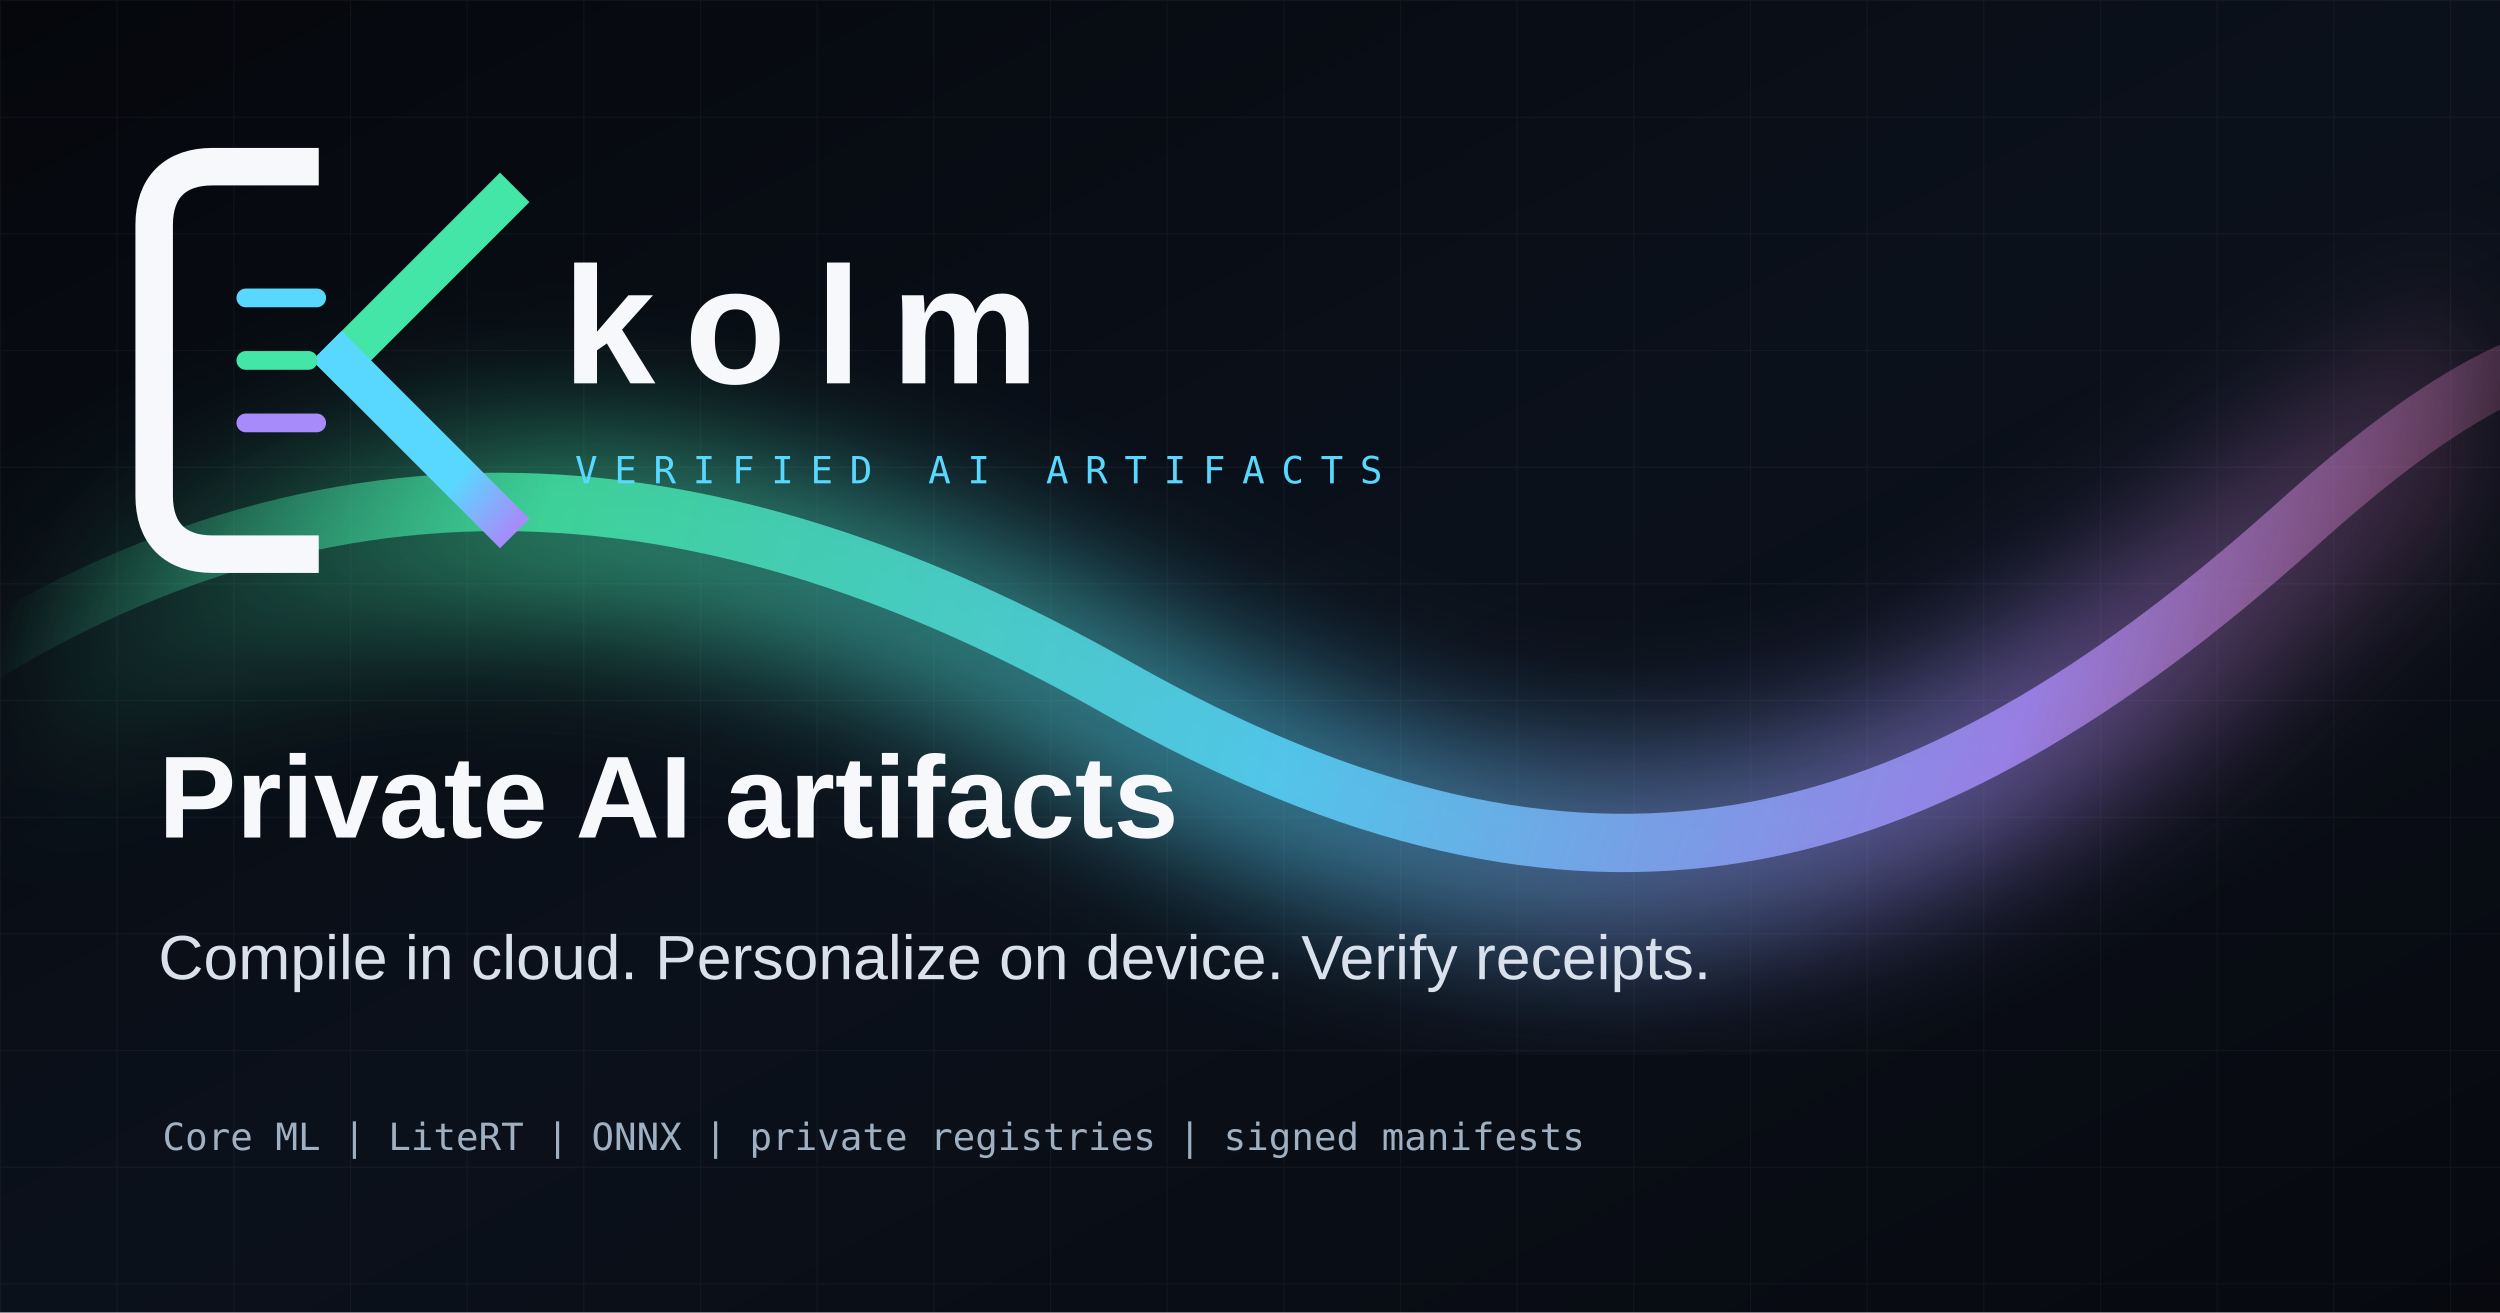
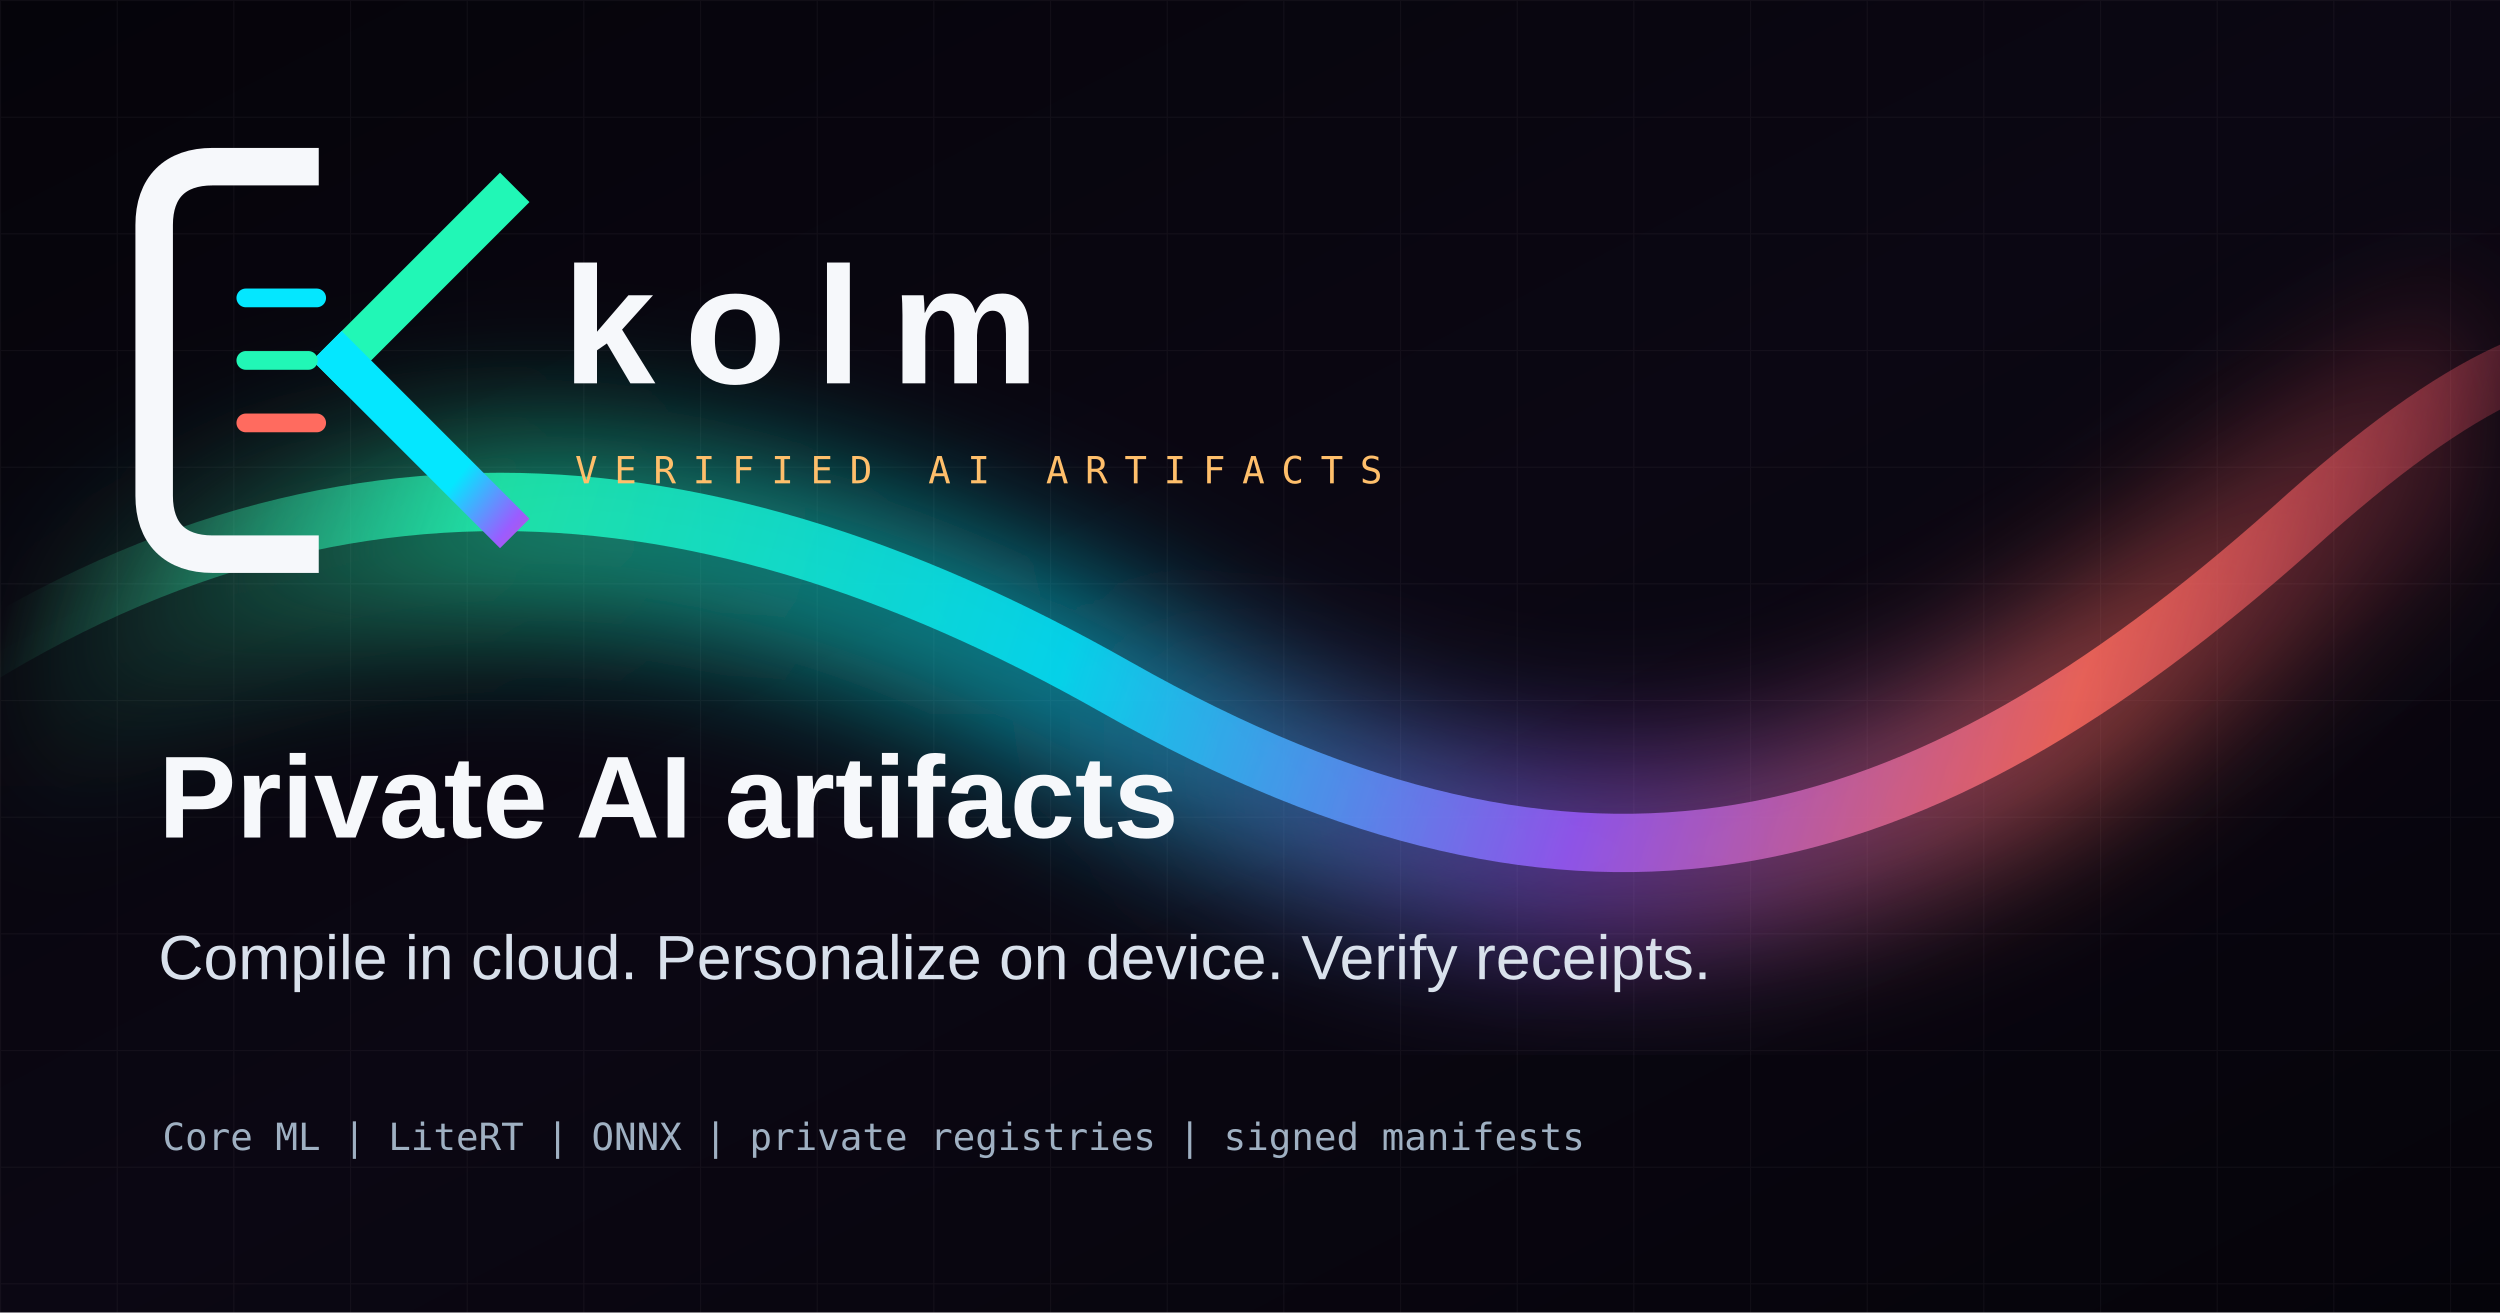
<svg xmlns="http://www.w3.org/2000/svg" viewBox="0 0 1200 630" role="img" aria-label="Kolm verified AI artifacts for regulated apps">
  <defs>
    <linearGradient id="bg" x1="0" y1="0" x2="1" y2="1">
-       <stop offset="0" stop-color="#05070c" />
-       <stop offset=".5" stop-color="#0b111b" />
-       <stop offset="1" stop-color="#07090f" />
+       <stop offset="0" stop-color="#05040a" />
+       <stop offset=".5" stop-color="#0b0713" />
+       <stop offset="1" stop-color="#05040a" />
    </linearGradient>
    <linearGradient id="ribbon" x1="40" y1="170" x2="1160" y2="520" gradientUnits="userSpaceOnUse">
      <stop offset="0" stop-color="#43e6a6" stop-opacity="0" />
-       <stop offset=".2" stop-color="#43e6a6" />
-       <stop offset=".52" stop-color="#59d8ff" />
-       <stop offset=".8" stop-color="#a78bfa" />
-       <stop offset="1" stop-color="#ff7aa5" stop-opacity="0" />
+       <stop offset=".18" stop-color="#21f7b6" />
+       <stop offset=".42" stop-color="#04e7ff" />
+       <stop offset=".64" stop-color="#9b5cff" />
+       <stop offset=".82" stop-color="#ff6b5f" />
+       <stop offset="1" stop-color="#ff4f73" stop-opacity="0" />
    </linearGradient>
    <linearGradient id="kA" x1="116" y1="126" x2="178" y2="174" gradientUnits="userSpaceOnUse">
-       <stop offset="0" stop-color="#43e6a6" />
-       <stop offset=".48" stop-color="#59d8ff" />
-       <stop offset="1" stop-color="#a78bfa" />
+       <stop offset="0" stop-color="#21f7b6" />
+       <stop offset=".42" stop-color="#04e7ff" />
+       <stop offset=".72" stop-color="#ffbf6b" />
+       <stop offset="1" stop-color="#ff6b5f" />
    </linearGradient>
    <linearGradient id="kB" x1="118" y1="184" x2="178" y2="232" gradientUnits="userSpaceOnUse">
-       <stop offset="0" stop-color="#59d8ff" />
-       <stop offset=".48" stop-color="#a78bfa" />
-       <stop offset="1" stop-color="#43e6a6" />
+       <stop offset="0" stop-color="#04e7ff" />
+       <stop offset=".44" stop-color="#9b5cff" />
+       <stop offset="1" stop-color="#ff4f73" />
    </linearGradient>
    <filter id="blur" x="-20%" y="-40%" width="140%" height="180%">
      <feGaussianBlur stdDeviation="32" />
    </filter>
    <pattern id="grid" width="56" height="56" patternUnits="userSpaceOnUse">
-       <path d="M56 0H0V56" fill="none" stroke="#d5e3ff" stroke-opacity=".075" />
+       <path d="M56 0H0V56" fill="none" stroke="#ffe2f2" stroke-opacity=".075" />
    </pattern>
  </defs>
  <rect width="1200" height="630" fill="url(#bg)" />
  <rect width="1200" height="630" fill="url(#grid)" opacity=".55" />
  <g filter="url(#blur)" opacity=".55">
    <path d="M-60 382C130 212 330 224 536 338C760 462 914 420 1100 260C1184 188 1230 168 1280 170" fill="none" stroke="url(#ribbon)" stroke-width="88" stroke-linecap="round" />
  </g>
  <path d="M-70 356C132 202 328 212 536 330C762 458 920 414 1100 254C1184 178 1232 160 1280 166" fill="none" stroke="url(#ribbon)" stroke-width="28" stroke-linecap="round" opacity=".82" />
  <g transform="translate(74 80)">
    <path d="M70 0H28C10 0 0 10 0 28v130c0 18 10 28 28 28h42" fill="none" stroke="#f6f8fb" stroke-width="18" stroke-linecap="square" stroke-linejoin="round" />
    <path d="M90 93L166 17" fill="none" stroke="url(#kA)" stroke-width="20" stroke-linecap="square" />
    <path d="M90 93L166 169" fill="none" stroke="url(#kB)" stroke-width="20" stroke-linecap="square" />
-     <path d="M44 63h34" stroke="#59d8ff" stroke-width="9" stroke-linecap="round" />
-     <path d="M44 93h30" stroke="#43e6a6" stroke-width="9" stroke-linecap="round" />
-     <path d="M44 123h34" stroke="#a78bfa" stroke-width="9" stroke-linecap="round" />
+     <path d="M44 63h34" stroke="#04e7ff" stroke-width="9" stroke-linecap="round" />
+     <path d="M44 93h30" stroke="#21f7b6" stroke-width="9" stroke-linecap="round" />
+     <path d="M44 123h34" stroke="#ff6b5f" stroke-width="9" stroke-linecap="round" />
  </g>
  <text x="270" y="184" fill="#f6f8fb" font-family="-apple-system,BlinkMacSystemFont,'SF Pro Display','Segoe UI',Arial,sans-serif" font-size="80" font-weight="560" letter-spacing="14">kolm</text>
-   <text x="276" y="232" fill="#59d8ff" font-family="'SF Mono',Menlo,Consolas,monospace" font-size="18" letter-spacing="8">VERIFIED AI ARTIFACTS</text>
+   <text x="276" y="232" fill="#ffbf6b" font-family="'SF Mono',Menlo,Consolas,monospace" font-size="18" letter-spacing="8">VERIFIED AI ARTIFACTS</text>
  <text x="76" y="402" fill="#f6f8fb" font-family="-apple-system,BlinkMacSystemFont,'SF Pro Display','Segoe UI',Arial,sans-serif" font-size="56" font-weight="700">Private AI artifacts</text>
  <text x="76" y="470" fill="#d9e1ec" font-family="-apple-system,BlinkMacSystemFont,'SF Pro Text','Segoe UI',Arial,sans-serif" font-size="30" font-weight="500">Compile in cloud. Personalize on device. Verify receipts.</text>
  <text x="78" y="552" fill="#9fb0c2" font-family="'SF Mono',Menlo,Consolas,monospace" font-size="18">Core ML | LiteRT | ONNX | private registries | signed manifests</text>
</svg>
